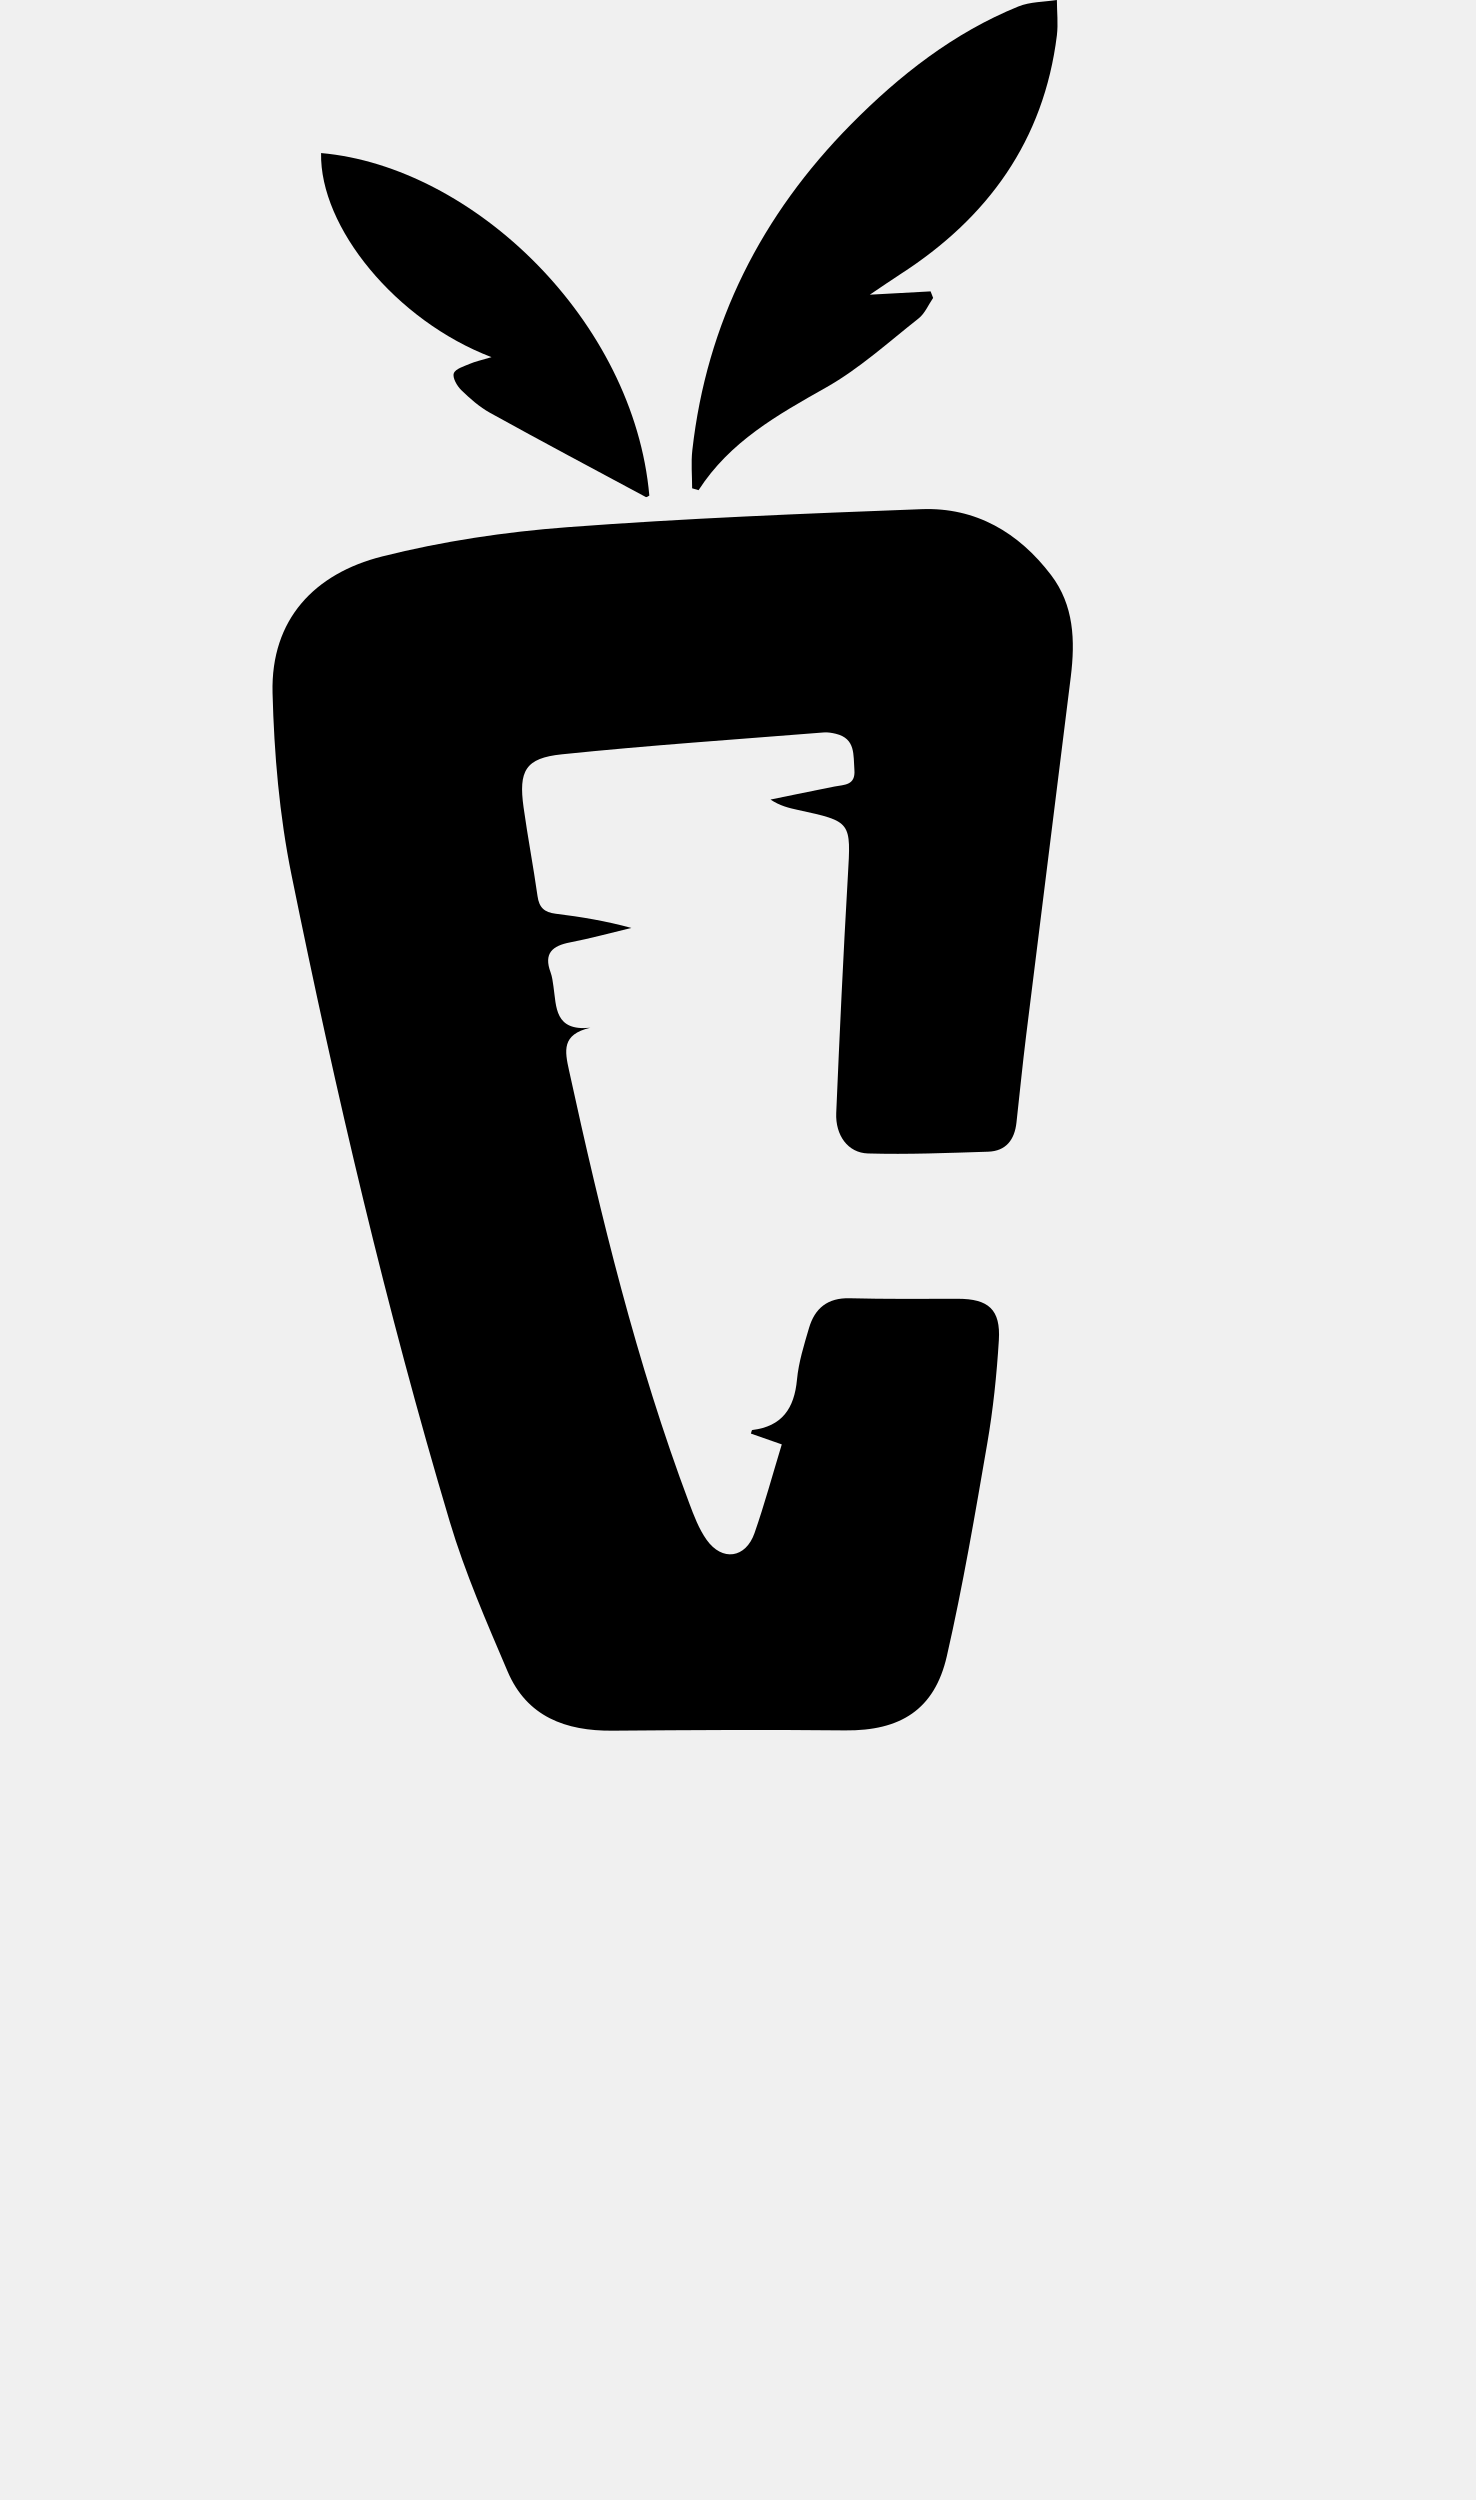
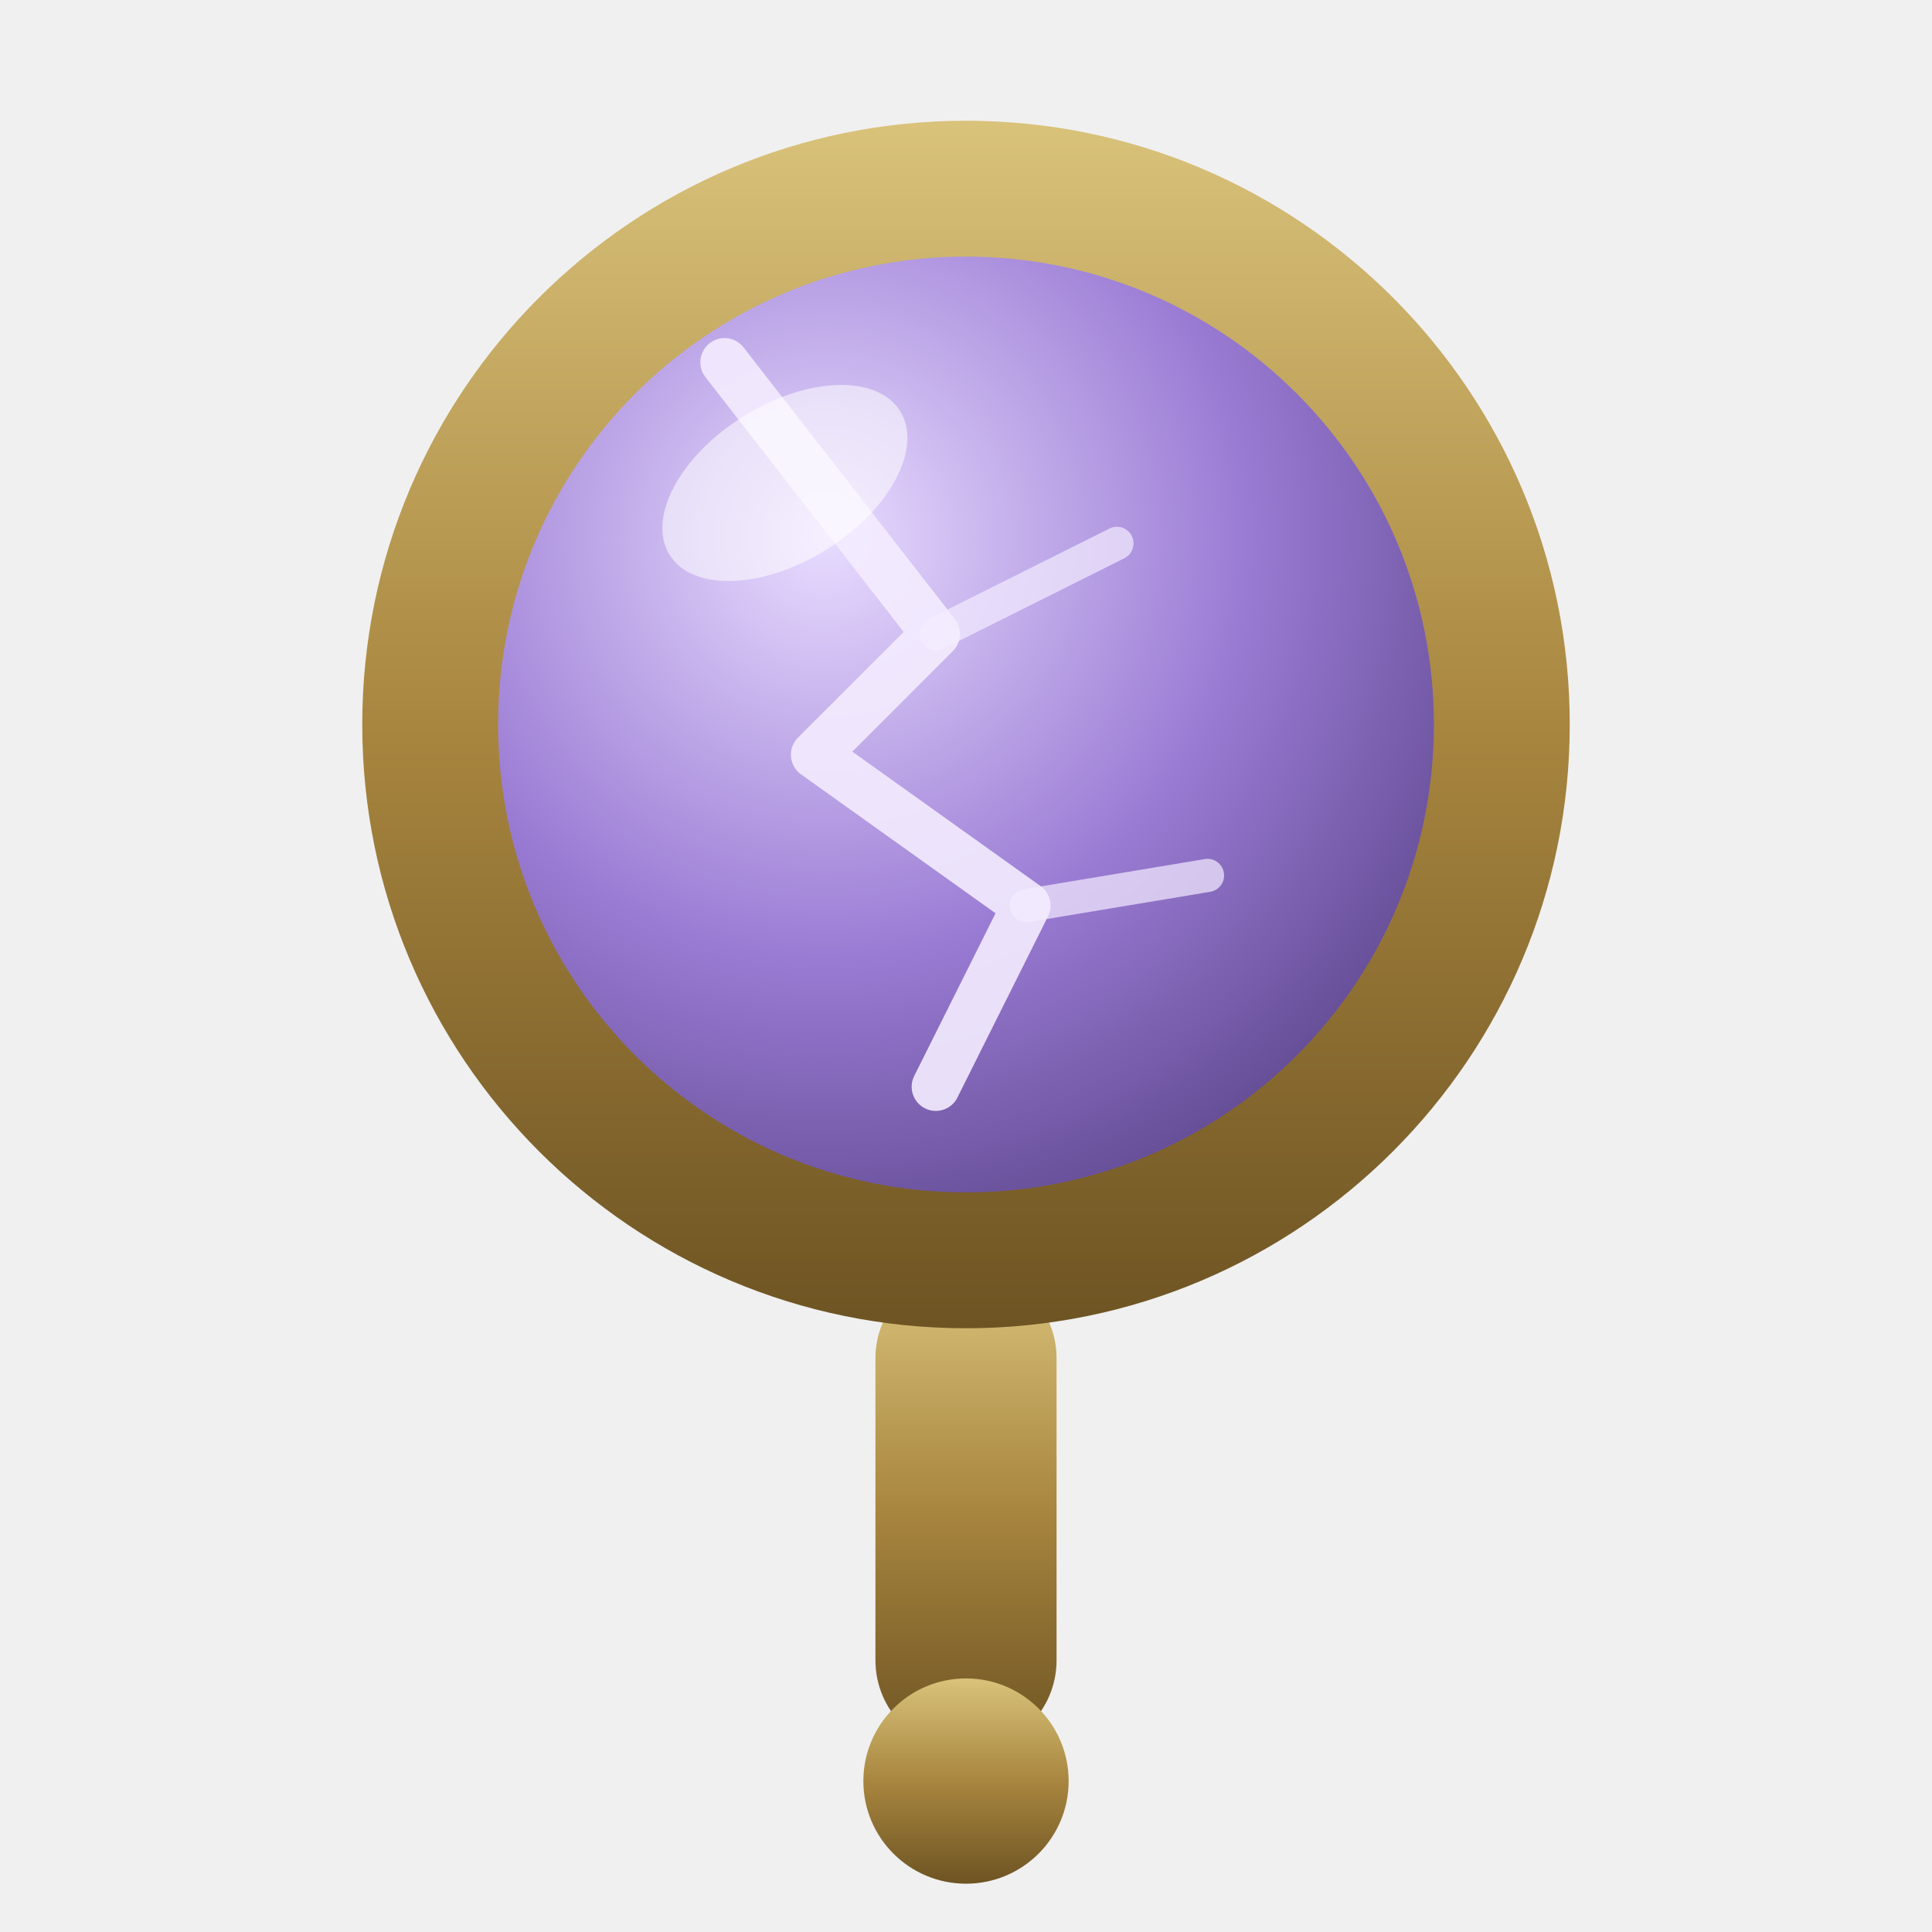
- <svg xmlns="http://www.w3.org/2000/svg" style="width:100%; height:auto;" id="logo" data-name="logo" viewBox="0 0 360.53 610.9" class="icon" fill="currentColor" stroke="currentColor" focusable="false">
+ <svg xmlns="http://www.w3.org/2000/svg" viewBox="0 0 64 64" fill="none">
  <defs>
-     <style>.cls-1 {
- 	stroke-width: 0px;
- }</style>
+     <linearGradient id="frame" x1="0" y1="0" x2="0" y2="1">
+       <stop offset="0" stop-color="#d9c27a" />
+       <stop offset="0.5" stop-color="#a8863f" />
+       <stop offset="1" stop-color="#6e5423" />
+     </linearGradient>
+     <radialGradient id="glass" cx="0.35" cy="0.3" r="1">
+       <stop offset="0" stop-color="#e8dcff" />
+       <stop offset="0.45" stop-color="#9a7bd4" />
+       <stop offset="1" stop-color="#3c2a66" />
+     </radialGradient>
  </defs>
-   <g id="template_example">
-     <g>
-       <path class="cls-1" d="m228.01,72.81c-1.16,1.69-2,3.78-3.53,4.99-7.4,5.83-14.5,12.3-22.63,16.89-11.83,6.68-23.49,13.2-31.15,25.09-.52-.15-1.05-.3-1.57-.46,0-3.11-.3-6.26.05-9.33,3.5-31.11,16.92-57.49,38.77-79.6,11.87-12.01,25.08-22.37,40.9-28.81,2.88-1.17,6.26-1.09,9.41-1.58.01,2.88.34,5.81,0,8.65-3.19,25.72-16.87,44.6-38.29,58.38-2.22,1.43-4.38,2.94-7.42,4.98,5.57-.3,10.21-.55,14.85-.81l.62,1.6Z" />
-       <path class="cls-1" d="m120.12,87.28c-23.39-8.92-42.03-31.76-41.66-49.88,37.23,3.29,76.46,41.08,80.21,83.7-.28.14-.66.46-.83.37-12.73-6.83-25.48-13.61-38.11-20.6-2.58-1.43-4.88-3.47-7.01-5.54-1.05-1.02-2.2-3.04-1.83-4.1.38-1.11,2.49-1.71,3.92-2.33,1.29-.56,2.7-.85,5.31-1.63Z" />
-       <path class="cls-1" d="m191.03,352.95c-2.92-1.02-5.22-1.83-7.54-2.64.12-.33.19-.86.33-.87,7.29-.88,10.28-5.28,10.93-12.31.4-4.26,1.72-8.47,2.94-12.62,1.42-4.84,4.56-7.41,9.93-7.27,8.8.23,17.61.14,26.42.13,7.5,0,10.5,2.61,10.04,10.11-.52,8.46-1.4,16.94-2.84,25.28-2.99,17.37-5.95,34.76-9.87,51.93-2.99,13.1-11.37,18.29-24.86,18.15-18.96-.2-37.92-.08-56.88.07-11.4.09-20.87-3.39-25.59-14.47-5.14-12.06-10.43-24.16-14.16-36.68-15.51-52-27.85-104.82-38.65-157.97-2.96-14.56-4.25-29.62-4.63-44.5-.45-17.95,10.27-29.16,26.8-33.32,14.74-3.71,30.01-6,45.18-7.14,28.82-2.17,57.73-3.32,86.62-4.41,13.22-.5,23.73,5.7,31.64,16.1,5.62,7.39,5.9,16.05,4.82,24.84-3.61,29.22-7.3,58.43-10.91,87.65-.88,7.1-1.58,14.22-2.37,21.33-.46,4.17-2.55,6.95-6.93,7.09-9.78.3-19.59.71-29.36.43-4.89-.14-7.98-4.43-7.75-9.89.82-19.28,1.72-38.57,2.84-57.84.78-13.38.96-13.36-12.19-16.21-2.22-.48-4.43-1.01-6.71-2.54,5.2-1.06,10.4-2.15,15.62-3.18,2.4-.47,5.19-.23,4.88-4.09-.29-3.63.34-7.62-4.53-8.8-.96-.23-1.99-.41-2.96-.33-21.35,1.71-42.73,3.15-64.03,5.35-8.88.92-10.57,4-9.32,12.96,1.01,7.25,2.39,14.44,3.41,21.69.39,2.81,1.67,3.96,4.44,4.3,6.19.75,12.34,1.79,18.49,3.47-4.98,1.19-9.94,2.56-14.96,3.53-4.35.83-6.51,2.67-4.78,7.33.4,1.08.53,2.27.7,3.42.74,5.03.26,11,8.99,10.11-7.04,1.64-6.23,5.63-5.17,10.48,7.81,35.78,16.45,71.32,29.35,105.67,1.16,3.1,2.37,6.31,4.25,8.97,3.8,5.36,9.56,4.55,11.72-1.65,2.44-7.01,4.39-14.2,6.65-21.64Z" />
-     </g>
-   </g>
+   <rect x="29" y="42" width="6" height="16" rx="3" fill="url(#frame)" />
+   <circle cx="32" cy="59" r="3.4" fill="url(#frame)" />
+   <circle cx="32" cy="24" r="20" fill="url(#frame)" />
+   <circle cx="32" cy="24" r="15.5" fill="url(#glass)" />
+   <path d="M24 12 L31 21 L27 25 L34 30 L31 36" stroke="#f4ecff" stroke-width="1.6" stroke-linecap="round" stroke-linejoin="round" fill="none" opacity="0.9" />
+   <path d="M31 21 L37 18 M34 30 L40 29" stroke="#f4ecff" stroke-width="1.1" stroke-linecap="round" fill="none" opacity="0.7" />
+   <ellipse cx="26" cy="16" rx="4.5" ry="2.6" transform="rotate(-32 26 16)" fill="#ffffff" opacity="0.55" />
</svg>
